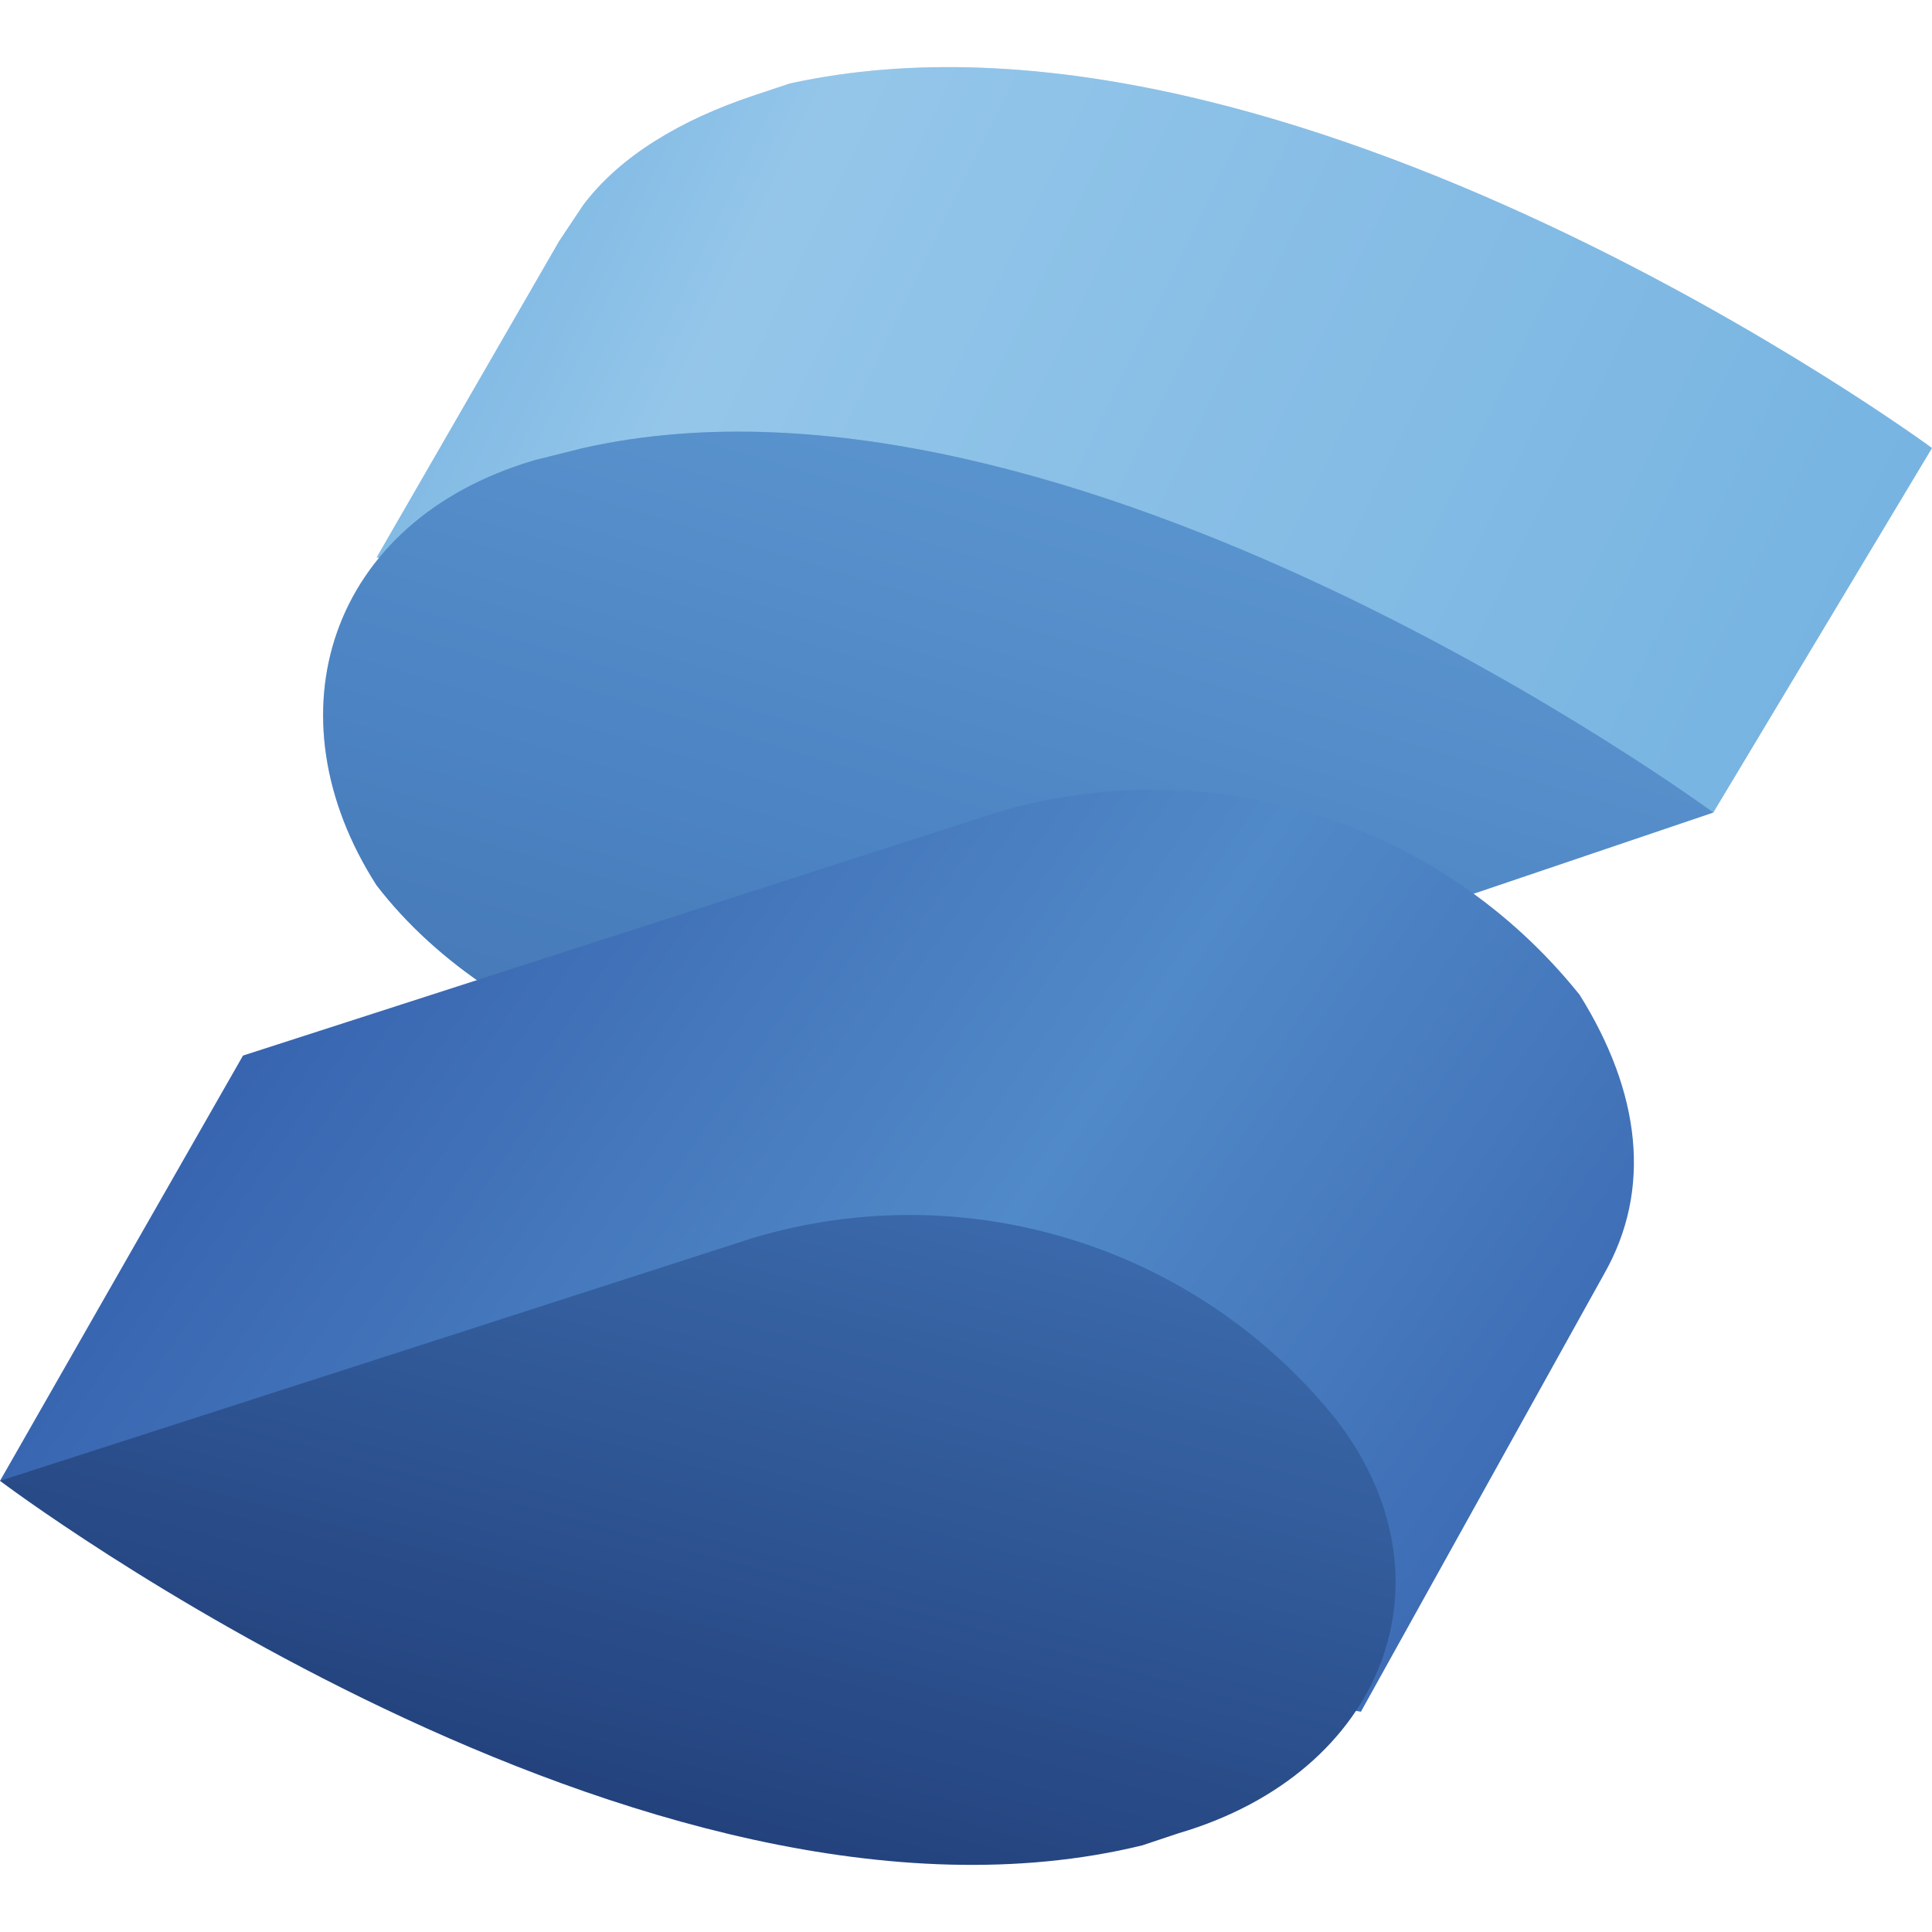
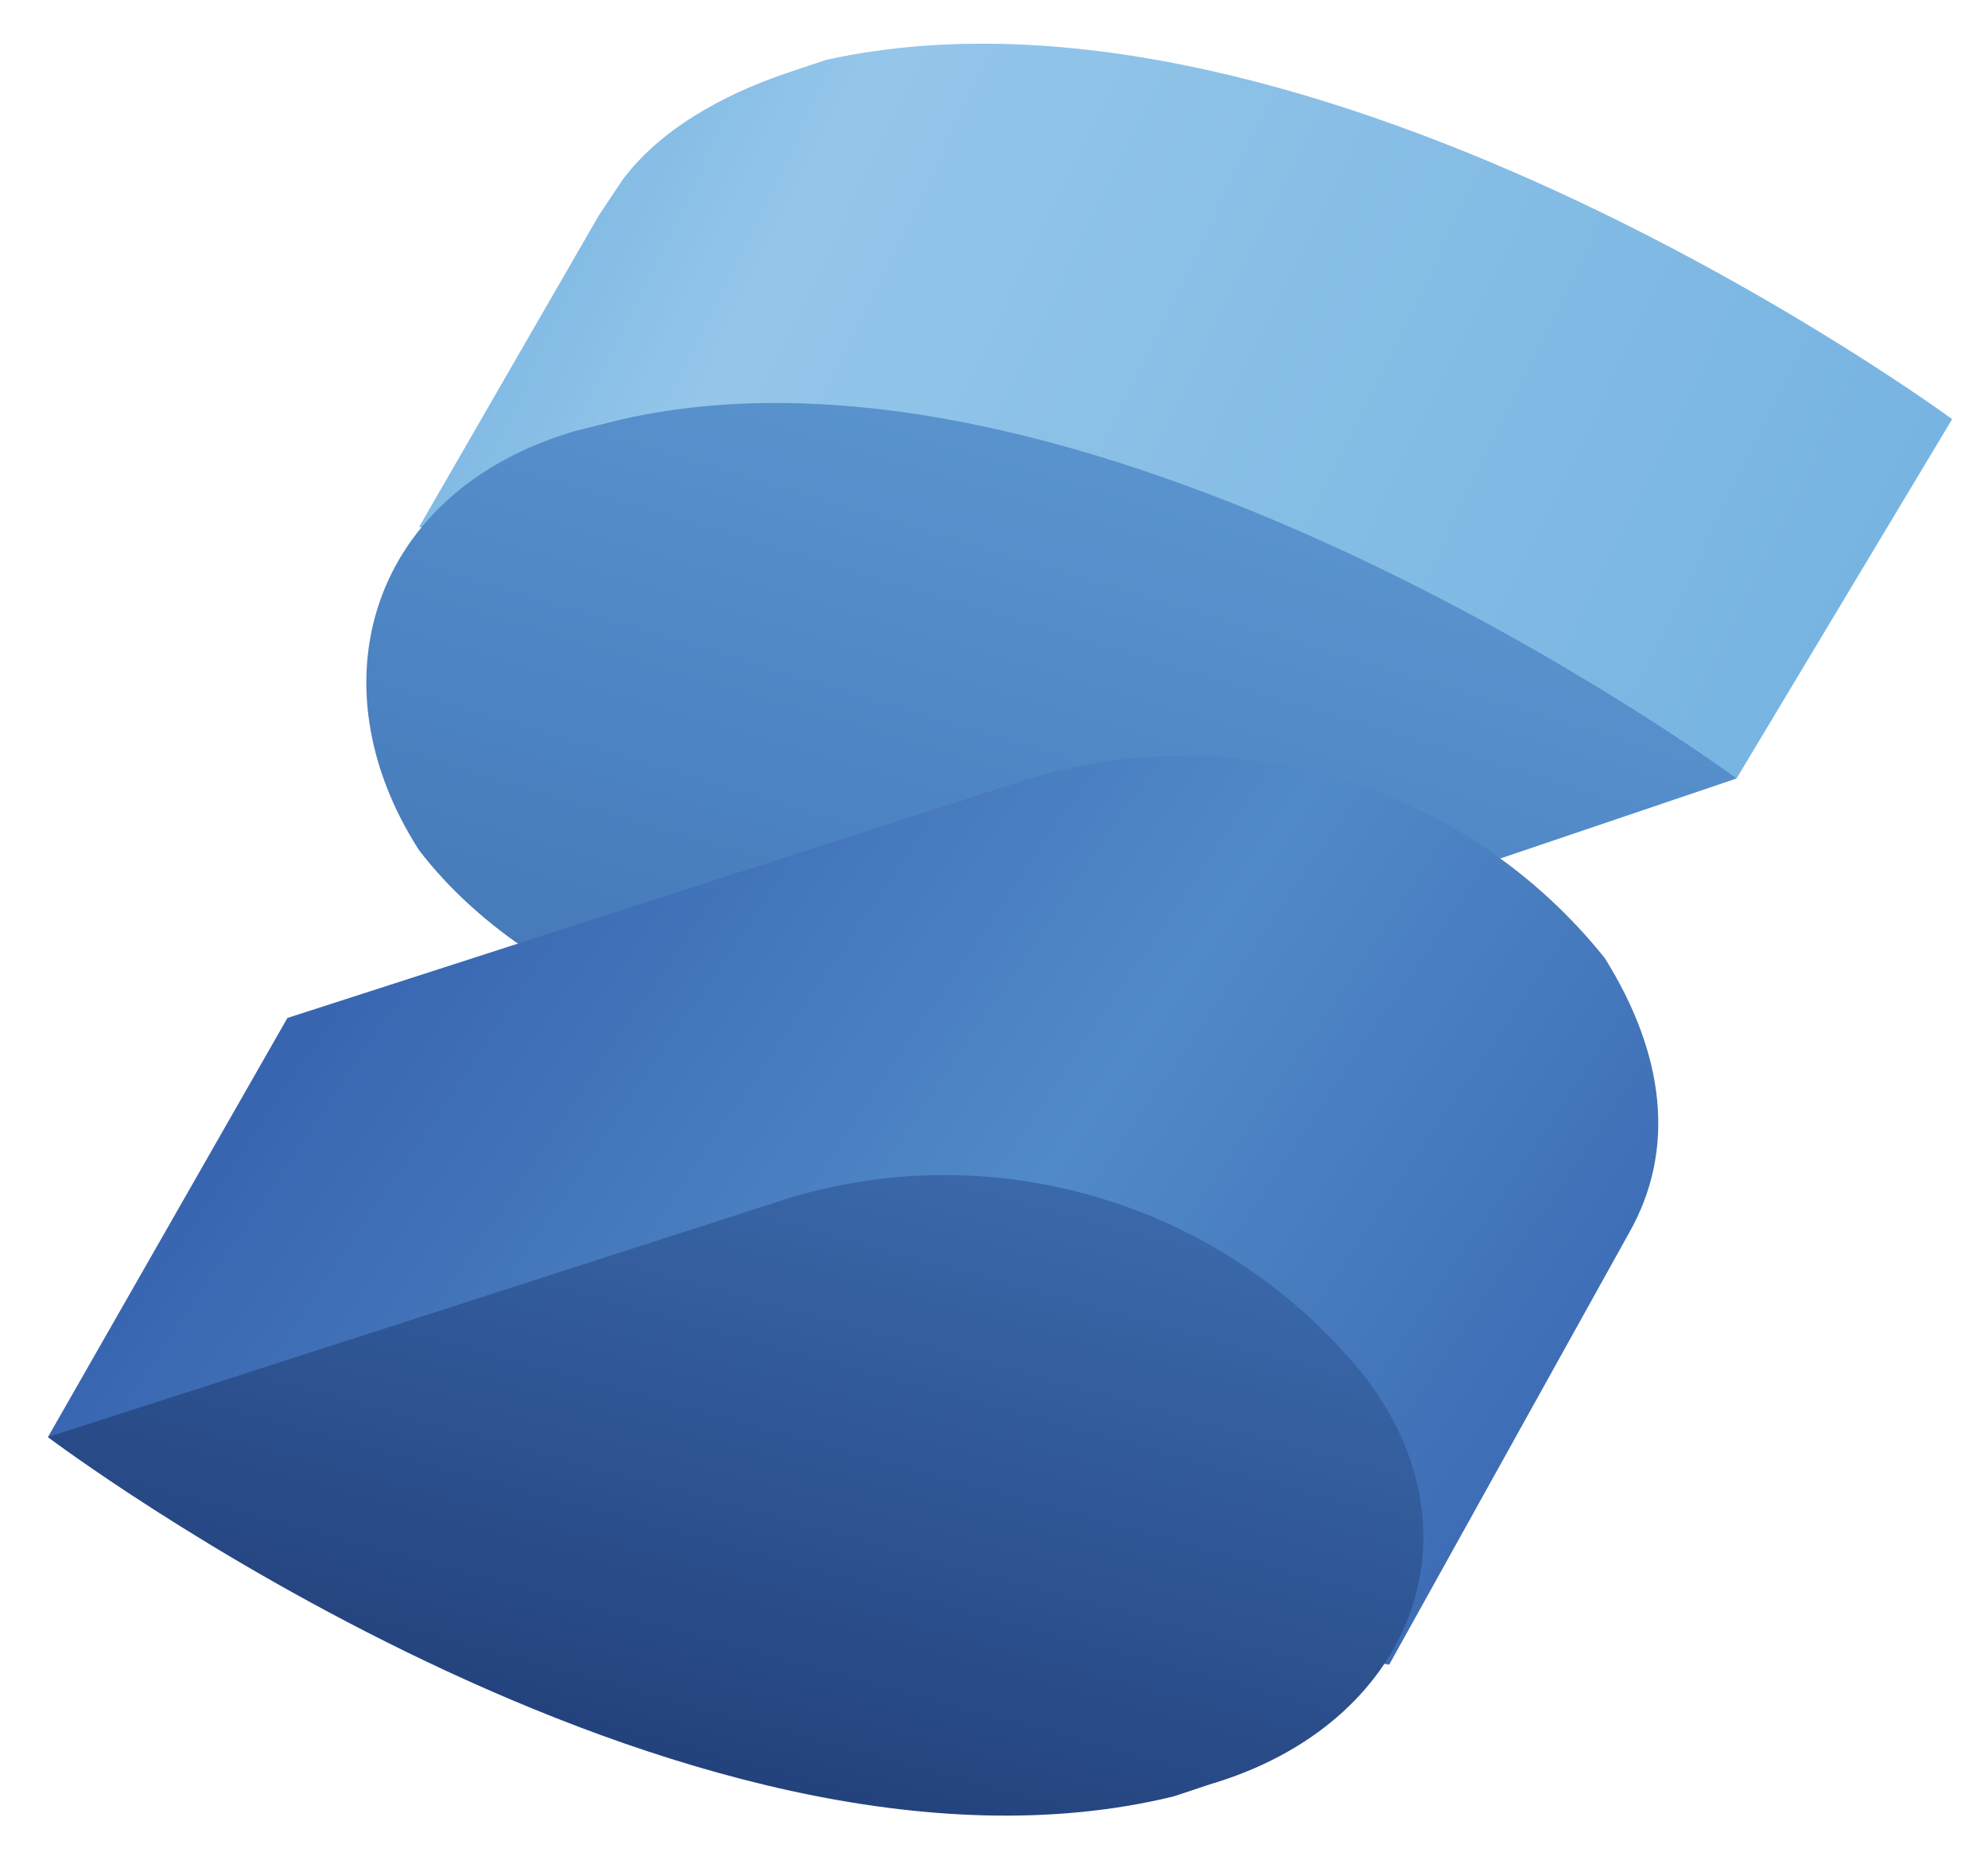
- <svg xmlns="http://www.w3.org/2000/svg" viewBox="0 0 128 128">
+ <svg xmlns="http://www.w3.org/2000/svg" viewBox="0 0 166 155.3">
  <defs>
-     <linearGradient id="a" x1="27.5" x2="152" y1="3" y2="63.5" gradientTransform="translate(-3.22 1.507) scale(.80503)" gradientUnits="userSpaceOnUse">
+     <linearGradient id="a" gradientUnits="userSpaceOnUse" x1="27.5" y1="3" x2="152" y2="63.5">
      <stop offset=".1" stop-color="#76b3e1" />
      <stop offset=".3" stop-color="#dcf2fd" />
      <stop offset="1" stop-color="#76b3e1" />
    </linearGradient>
-     <linearGradient id="b" x1="95.8" x2="74" y1="32.6" y2="105.2" gradientTransform="translate(-3.22 1.507) scale(.80503)" gradientUnits="userSpaceOnUse">
+     <linearGradient id="b" gradientUnits="userSpaceOnUse" x1="95.8" y1="32.6" x2="74" y2="105.2">
      <stop offset="0" stop-color="#76b3e1" />
      <stop offset=".5" stop-color="#4377bb" />
      <stop offset="1" stop-color="#1f3b77" />
    </linearGradient>
-     <linearGradient id="c" x1="18.4" x2="144.3" y1="64.2" y2="149.8" gradientTransform="translate(-3.22 1.507) scale(.80503)" gradientUnits="userSpaceOnUse">
+     <linearGradient id="c" gradientUnits="userSpaceOnUse" x1="18.4" y1="64.2" x2="144.3" y2="149.8">
      <stop offset="0" stop-color="#315aa9" />
      <stop offset=".5" stop-color="#518ac8" />
      <stop offset="1" stop-color="#315aa9" />
    </linearGradient>
-     <linearGradient id="d" x1="75.2" x2="24.4" y1="74.5" y2="260.8" gradientTransform="translate(-3.22 1.507) scale(.80503)" gradientUnits="userSpaceOnUse">
+     <linearGradient id="d" gradientUnits="userSpaceOnUse" x1="75.2" y1="74.5" x2="24.4" y2="260.8">
      <stop offset="0" stop-color="#4377bb" />
      <stop offset=".5" stop-color="#1a336b" />
      <stop offset="1" stop-color="#1a336b" />
    </linearGradient>
  </defs>
-   <path fill="#76b3e1" d="M128 29.683S85.333-1.713 52.327 5.532l-2.415.805c-4.83 1.61-8.855 4.025-11.27 7.245l-1.61 2.415-12.076 20.931 20.93 4.025c8.856 5.636 20.127 8.05 30.592 5.636l37.031 7.245z" />
-   <path fill="url(#a)" d="M128 29.683S85.333-1.713 52.327 5.532l-2.415.805c-4.83 1.61-8.855 4.025-11.27 7.245l-1.61 2.415-12.076 20.931 20.93 4.025c8.856 5.636 20.127 8.05 30.592 5.636l37.031 7.245z" opacity=".3" />
-   <path fill="#518ac8" d="m38.642 29.683-3.22.805C21.735 34.513 17.71 47.394 24.955 58.664c8.05 10.465 24.956 16.1 38.641 12.076l49.912-16.906S70.843 22.438 38.642 29.683z" />
-   <path fill="url(#b)" d="m38.642 29.683-3.22.805C21.735 34.513 17.71 47.394 24.955 58.664c8.05 10.465 24.956 16.1 38.641 12.076l49.912-16.906S70.843 22.438 38.642 29.683z" opacity=".3" />
-   <path fill="url(#c)" d="M104.654 65.91a36.226 36.226 0 0 0-38.641-12.076L16.1 69.934 0 98.111l90.164 15.295 16.1-28.981c3.22-5.635 2.415-12.075-1.61-18.516z" />
-   <path fill="url(#d)" d="M88.553 94.085A36.226 36.226 0 0 0 49.912 82.01L0 98.11s42.667 32.202 75.673 24.152l2.415-.806c13.686-4.025 18.516-16.905 10.465-27.37z" />
+   <path d="M163 35S110-4 69 5l-3 1c-6 2-11 5-14 9l-2 3-15 26 26 5c11 7 25 10 38 7l46 9 18-30z" fill="#76b3e1" />
+   <path d="M163 35S110-4 69 5l-3 1c-6 2-11 5-14 9l-2 3-15 26 26 5c11 7 25 10 38 7l46 9 18-30z" opacity=".3" fill="url(#a)" />
+   <path d="M52 35l-4 1c-17 5-22 21-13 35 10 13 31 20 48 15l62-21S92 26 52 35z" fill="#518ac8" />
+   <path d="M52 35l-4 1c-17 5-22 21-13 35 10 13 31 20 48 15l62-21S92 26 52 35z" opacity=".3" fill="url(#b)" />
+   <path d="M134 80a45 45 0 00-48-15L24 85 4 120l112 19 20-36c4-7 3-15-2-23z" fill="url(#c)" />
+   <path d="M114 115a45 45 0 00-48-15L4 120s53 40 94 30l3-1c17-5 23-21 13-34z" fill="url(#d)" />
</svg>
